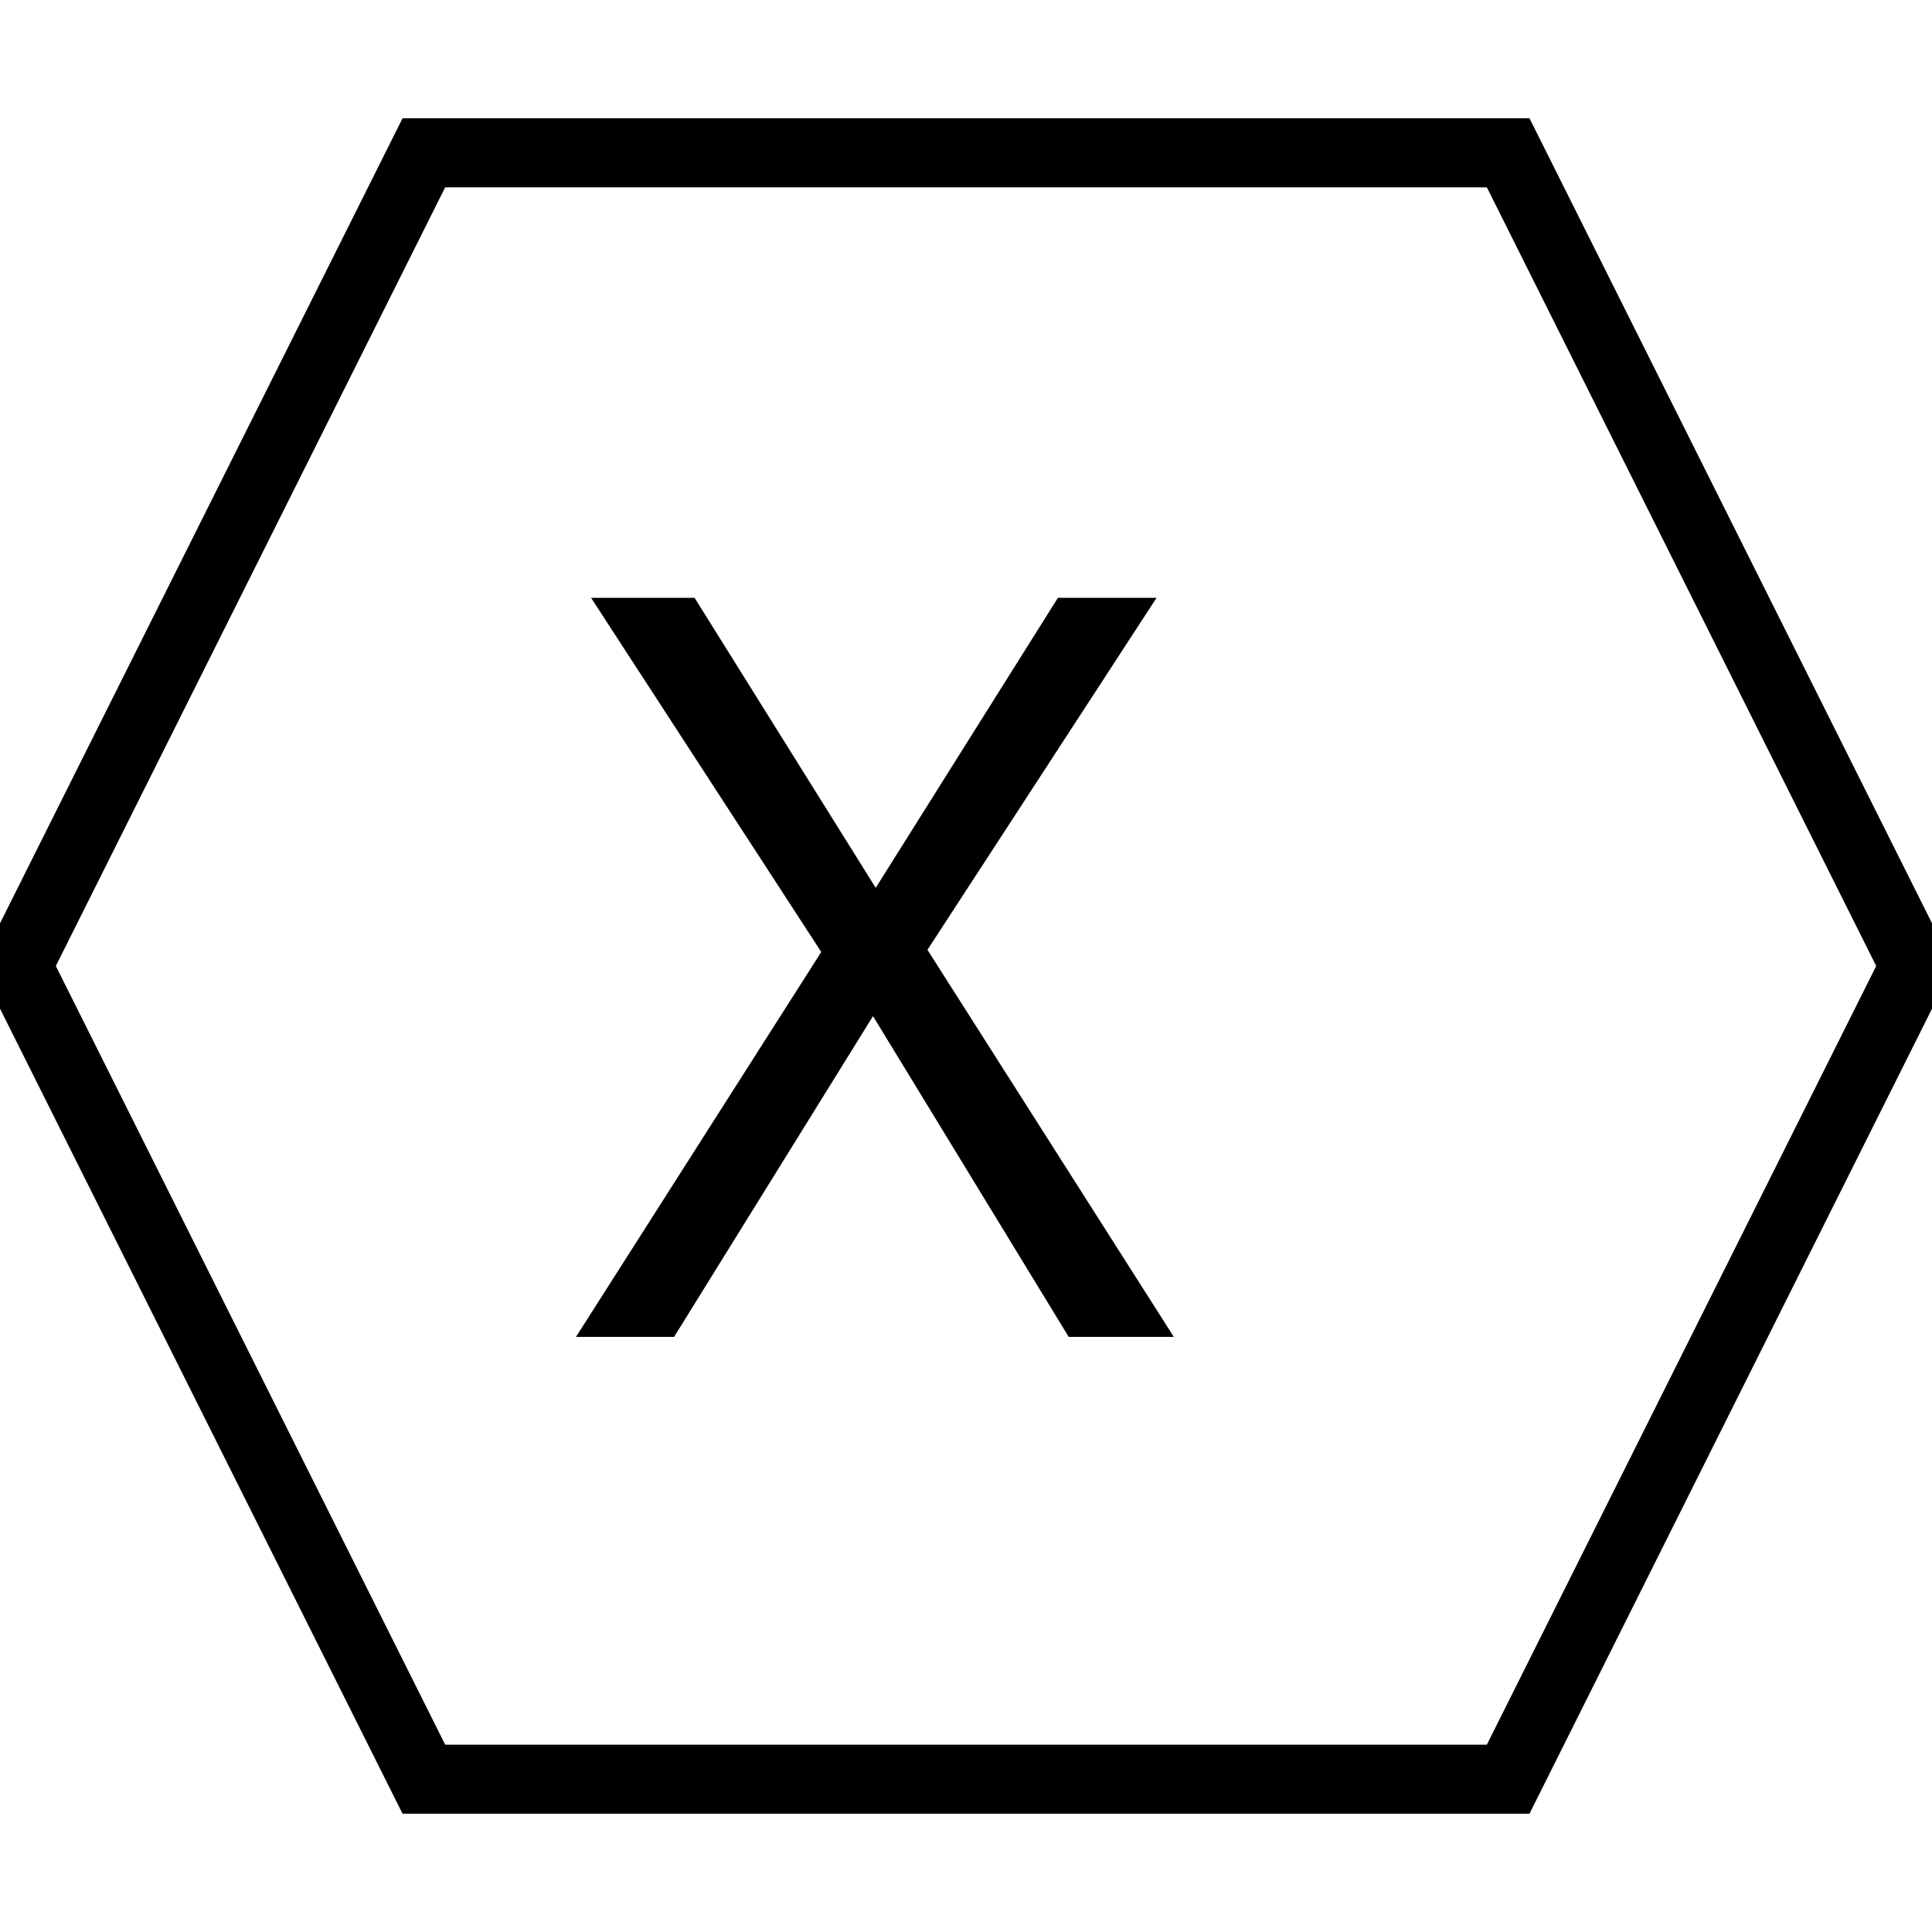
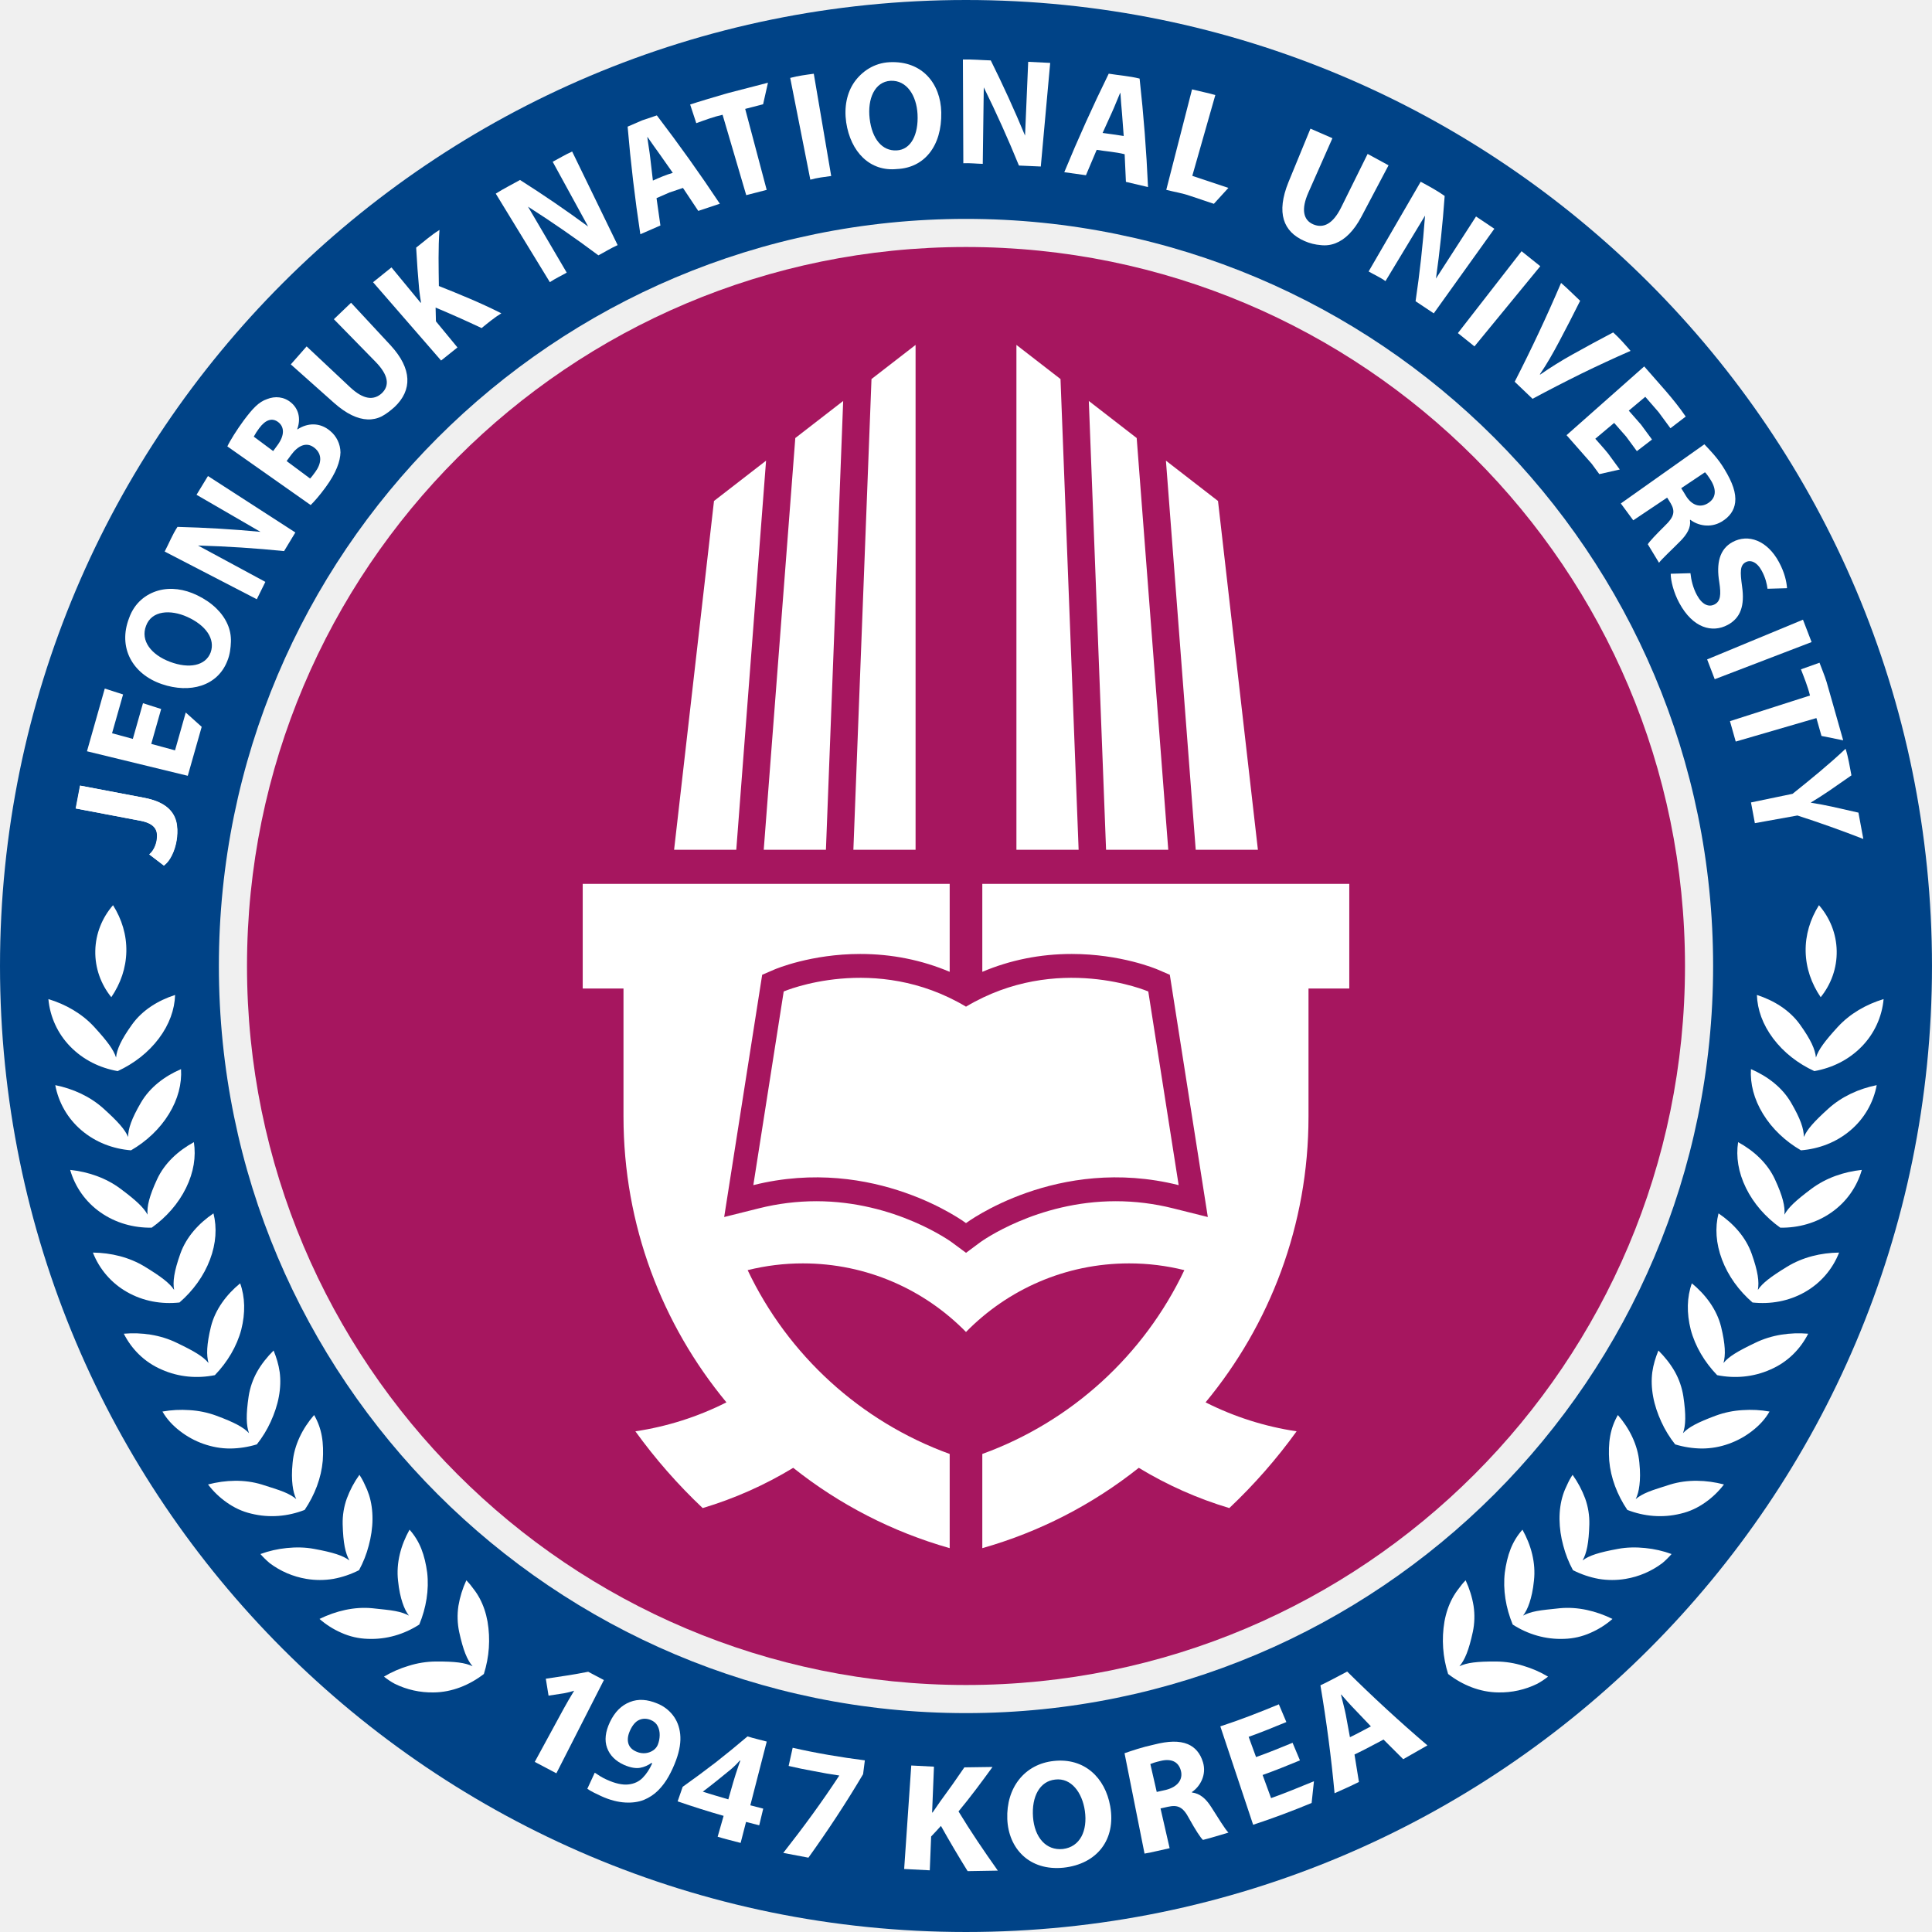
- <svg xmlns="http://www.w3.org/2000/svg" width="56" height="56">
-   <g>
-     <rect fill="#fff" id="canvas_background" height="58" width="58" y="-1" x="-1" />
-     <g display="none" overflow="visible" y="0" x="0" height="100%" width="100%" id="canvasGrid">
-       <rect fill="url(#gridpattern)" stroke-width="0" y="0" x="0" height="100%" width="100%" />
-     </g>
-   </g>
-   <g>
-     <path stroke="#000" id="svg_2" d="m0.5,28l11.786,-23.571l31.429,0l11.786,23.571l-11.786,23.571l-31.429,0l-11.786,-23.571z" stroke-width="2" fill="#fff" />
-     <text transform="matrix(1,0,0,1,0,0) " style="cursor: text;" font-style="normal" font-weight="normal" xml:space="preserve" text-anchor="start" font-family="'Montserrat Black'" font-size="30" id="svg_1" y="38.75" x="16.57" stroke-width="0" stroke="#000" fill="#000000">X</text>
+ <svg xmlns="http://www.w3.org/2000/svg" xml:space="preserve" width="337.667" height="337.668" viewBox="0 0 337.667 337.668">
+   <defs>
+     <clipPath id="a" clipPathUnits="userSpaceOnUse">
+       <path d="M0 283.465h276.466V0H0Z" />
+     </clipPath>
+   </defs>
+   <g clip-path="url(#a)" transform="matrix(1.33333 0 0 -1.33333 -15.477 357.81)">
+     <path d="M0 0c-54.087 0-97.934 43.846-97.934 97.934 0 54.087 43.847 97.933 97.934 97.933 54.087 0 97.934-43.846 97.934-97.933C97.934 43.846 54.087 0 0 0m0 224.559c-69.933 0-126.625-56.692-126.625-126.625C-126.625 28-69.933-28.692 0-28.692c69.933 0 126.625 56.692 126.625 126.626 0 69.933-56.692 126.625-126.625 126.625" style="fill:#004387;fill-opacity:1;fill-rule:nonzero;stroke:none" transform="translate(138.233 43.799)" />
+     <path d="M0 0c0-52.052-42.197-94.249-94.249-94.249-52.052 0-94.248 42.197-94.248 94.249 0 52.052 42.196 94.249 94.248 94.249C-42.197 94.249 0 52.052 0 0" style="fill:#a6165f;fill-opacity:1;fill-rule:nonzero;stroke:none" transform="translate(232.482 141.732)" />
+     <path d="M0 0c-1.44-2.007-1.994-3.264-2.099-4.329-.328 1.025-1.129 2.115-2.84 3.987-1.616 1.767-3.751 2.983-6.029 3.672a10.22 10.22 0 0 1 2.86-6.212C-6.399-4.64-4.211-5.699-1.887-6.11c2.141.984 4.029 2.451 5.4 4.28C4.889.003 5.575 1.949 5.642 3.872 3.417 3.154 1.357 1.89 0 0" style="fill:#fff;fill-opacity:1;fill-rule:nonzero;stroke:none" transform="translate(28.919 134.065)" />
+     <path d="M0 0c-.579-2.383-.603-3.739-.318-4.774-.674.839-1.849 1.544-4.152 2.644-2.15 1.052-4.583 1.398-6.953 1.202 1.022-2.014 2.687-3.727 4.971-4.707 2.255-.998 4.666-1.188 6.965-.727 1.646 1.707 2.878 3.77 3.462 5.964.55 2.182.505 4.263-.147 6.073C2.021 4.189.569 2.257 0 0" style="fill:#fff;fill-opacity:1;fill-rule:nonzero;stroke:none" transform="translate(39.259 94.462)" />
+     <path d="M0 0c-.364-2.433-.316-3.821.047-4.835-.732.782-1.912 1.409-4.298 2.296a12.16 12.16 0 0 1-3.518.725A14.344 14.344 0 0 1-11.299-2c.558-.979 1.345-1.827 2.267-2.537a10.94 10.94 0 0 1 3.102-1.7c1.153-.402 2.306-.613 3.493-.61 1.196.008 2.375.197 3.509.541.729.92 1.341 1.917 1.813 2.958.48 1.048.87 2.173 1.074 3.304.209 1.134.241 2.21.109 3.213-.14 1-.434 1.932-.799 2.829-.834-.827-1.585-1.764-2.156-2.773A9.641 9.641 0 0 1 0 0" style="fill:#fff;fill-opacity:1;fill-rule:nonzero;stroke:none" transform="translate(44.202 85.33)" />
+     <path d="M0 0c-.129-1.254-.102-2.193-.01-2.952.091-.761.254-1.339.489-1.821-.408.349-.928.654-1.657.951-.732.296-1.678.58-2.862.96-2.265.693-4.739.609-7.048.009a11.03 11.03 0 0 1 2.454-2.361c.939-.661 1.992-1.182 3.211-1.464 2.4-.594 4.813-.364 7 .487C2.903-4.228 3.758-1.987 3.952.268c.077 1.114.055 2.21-.126 3.22a8.45 8.45 0 0 1-1.01 2.761C1.295 4.483.21 2.344 0 0" style="fill:#fff;fill-opacity:1;fill-rule:nonzero;stroke:none" transform="translate(49.965 76.625)" />
+     <path d="M0 0c.064-2.456.352-3.814.886-4.749-.857.644-2.128 1.055-4.635 1.515-1.18.222-2.404.233-3.587.112a14.046 14.046 0 0 1-3.444-.787 11.11 11.11 0 0 1 1.208-1.188 10.986 10.986 0 0 1 4.811-2.067 10.646 10.646 0 0 1 3.544-.001c1.177.215 2.306.606 3.363 1.14a14.217 14.217 0 0 1 1.273 3.228c.303 1.124.484 2.291.491 3.44.009 1.152-.146 2.215-.45 3.179a9.254 9.254 0 0 1-.563 1.373 8.263 8.263 0 0 1-.701 1.279 13.156 13.156 0 0 1-1.65-3.103A9.362 9.362 0 0 1 0 0" style="fill:#fff;fill-opacity:1;fill-rule:nonzero;stroke:none" transform="translate(56.525 68.56)" />
+     <path d="M0 0c.125-1.254.342-2.165.583-2.893.241-.728.516-1.262.843-1.687-.47.261-1.04.455-1.813.601-.774.146-1.762.23-2.998.366-2.358.225-4.766-.353-6.909-1.404a11.041 11.041 0 0 1 2.879-1.821 9.072 9.072 0 0 1 3.442-.789c2.469-.103 4.785.605 6.758 1.876.905 2.19 1.295 4.558 1.035 6.807-.148 1.108-.392 2.173-.771 3.128a8.458 8.458 0 0 1-1.542 2.501C.37 4.65-.264 2.338 0 0" style="fill:#fff;fill-opacity:1;fill-rule:nonzero;stroke:none" transform="translate(63.784 61.16)" />
+     <path d="M0 0c.521-2.402 1.052-3.69 1.757-4.502-.967.465-2.288.639-4.835.624a12.165 12.165 0 0 1-3.547-.567A14.016 14.016 0 0 1-9.86-5.861c.445-.347.91-.67 1.412-.937a11.068 11.068 0 0 1 5.109-1.134c2.413.024 4.701.971 6.576 2.417.711 2.239.869 4.578.481 6.874-.206 1.135-.556 2.152-1.034 3.044-.239.446-.51.861-.811 1.243a9.38 9.38 0 0 1-.931 1.122A13.131 13.131 0 0 1-.099 3.41 9.614 9.614 0 0 1 0 0" style="fill:#fff;fill-opacity:1;fill-rule:nonzero;stroke:none" transform="translate(71.797 54.442)" />
+     <path d="M0 0c-.044-2.271.742-4.389 2.099-6.072C3.315-4.282 4.028-2.255 4.07-.077c.041 2.179-.595 4.231-1.746 6.066C.908 4.358.042 2.271 0 0" style="fill:#fff;fill-opacity:1;fill-rule:nonzero;stroke:none" transform="translate(24.099 143.715)" />
+     <path d="M0 0c-1.245-2.133-1.679-3.436-1.683-4.507-.423.99-1.323 2-3.202 3.702C-6.66.803-8.9 1.813-11.232 2.285A10.214 10.214 0 0 1-7.801-3.63c1.866-1.59 4.144-2.439 6.497-2.63C.734-5.08 2.477-3.442 3.669-1.492 4.867.463 5.367 2.465 5.253 4.385 3.105 3.461 1.174 2.01 0 0" style="fill:#fff;fill-opacity:1;fill-rule:nonzero;stroke:none" transform="translate(30.085 123.83)" />
+     <path d="M0 0c-1.04-2.24-1.349-3.579-1.253-4.645-.514.946-1.504 1.867-3.535 3.386-1.917 1.434-4.243 2.23-6.609 2.48a10.212 10.212 0 0 1 3.971-5.567c2.007-1.408 4.354-2.039 6.714-2.009 1.919 1.366 3.5 3.161 4.505 5.214C4.802.917 5.112 2.957 4.819 4.858 2.767 3.737.98 2.111 0 0" style="fill:#fff;fill-opacity:1;fill-rule:nonzero;stroke:none" transform="translate(32.203 113.784)" />
+     <path d="M0 0c-.826-2.328-1.009-3.689-.813-4.742-.601.894-1.673 1.719-3.837 3.041C-6.692-.453-9.082.122-11.461.15a10.215 10.215 0 0 1 4.474-5.171c2.13-1.214 4.526-1.623 6.873-1.373C1.668-4.854 3.075-2.92 3.883-.781c.812 2.143.93 4.203.461 6.069C2.406 3.979.778 2.193 0 0" style="fill:#fff;fill-opacity:1;fill-rule:nonzero;stroke:none" transform="translate(35.246 104.017)" />
+     <path d="M0 0c1.44-2.007 1.994-3.264 2.099-4.329.328 1.025 1.129 2.115 2.84 3.987C6.555 1.425 8.69 2.641 10.968 3.33a10.22 10.22 0 0 0-2.86-6.212C6.399-4.64 4.211-5.699 1.887-6.11c-2.141.984-4.029 2.451-5.399 4.28-1.377 1.833-2.063 3.779-2.13 5.702C-3.417 3.154-1.357 1.89 0 0" style="fill:#fff;fill-opacity:1;fill-rule:nonzero;stroke:none" transform="translate(247.548 134.065)" />
+     <path d="M0 0c.579-2.383.603-3.739.318-4.774.674.839 1.849 1.544 4.152 2.644C6.62-1.078 9.053-.732 11.423-.928c-1.022-2.014-2.687-3.727-4.972-4.707-2.254-.998-4.665-1.188-6.964-.727-1.646 1.707-2.878 3.77-3.462 5.964-.55 2.182-.505 4.263.147 6.073C-2.021 4.189-.569 2.257 0 0" style="fill:#fff;fill-opacity:1;fill-rule:nonzero;stroke:none" transform="translate(237.208 94.462)" />
+     <path d="M0 0c.364-2.433.317-3.821-.046-4.835.731.782 1.911 1.409 4.297 2.296a12.16 12.16 0 0 0 3.518.725c1.184.084 2.364.021 3.53-.186-.558-.979-1.345-1.827-2.267-2.537a10.94 10.94 0 0 0-3.102-1.7 10.423 10.423 0 0 0-3.492-.61 12.369 12.369 0 0 0-3.51.541 14.263 14.263 0 0 0-1.813 2.958c-.48 1.048-.87 2.173-1.074 3.304-.209 1.134-.241 2.21-.109 3.213.14 1 .434 1.932.8 2.829.833-.827 1.584-1.764 2.155-2.773A9.641 9.641 0 0 0 0 0" style="fill:#fff;fill-opacity:1;fill-rule:nonzero;stroke:none" transform="translate(232.264 85.33)" />
+     <path d="M0 0c.129-1.254.102-2.193.01-2.952-.091-.761-.254-1.339-.489-1.821.408.349.928.654 1.657.951.732.296 1.679.58 2.862.96 2.265.693 4.739.609 7.048.009a11.03 11.03 0 0 0-2.454-2.361c-.939-.661-1.992-1.182-3.211-1.464-2.4-.594-4.813-.364-7 .487C-2.903-4.228-3.758-1.987-3.952.268c-.077 1.114-.055 2.21.126 3.22a8.45 8.45 0 0 0 1.01 2.761C-1.295 4.483-.21 2.344 0 0" style="fill:#fff;fill-opacity:1;fill-rule:nonzero;stroke:none" transform="translate(226.5 76.625)" />
+     <path d="M0 0c-.064-2.456-.352-3.814-.887-4.749.857.644 2.129 1.055 4.636 1.515 1.18.222 2.404.233 3.587.112a14.046 14.046 0 0 0 3.444-.787 11.11 11.11 0 0 0-1.208-1.188 10.986 10.986 0 0 0-4.811-2.067 10.646 10.646 0 0 0-3.544-.001 12.403 12.403 0 0 0-3.363 1.14 14.217 14.217 0 0 0-1.273 3.228A13.627 13.627 0 0 0-3.91.643c-.009 1.152.146 2.215.45 3.179.151.483.345.936.562 1.373.2.453.434.879.702 1.279a13.156 13.156 0 0 0 1.65-3.103A9.362 9.362 0 0 0 0 0" style="fill:#fff;fill-opacity:1;fill-rule:nonzero;stroke:none" transform="translate(219.942 68.56)" />
+     <path d="M0 0c-.125-1.254-.343-2.165-.583-2.893-.241-.728-.516-1.262-.843-1.687.47.261 1.04.455 1.813.601.774.146 1.762.23 2.998.366 2.358.225 4.765-.353 6.908-1.404a11.036 11.036 0 0 0-2.878-1.821 9.072 9.072 0 0 0-3.442-.789c-2.469-.103-4.786.605-6.758 1.876-.906 2.19-1.296 4.558-1.035 6.807.148 1.108.392 2.173.77 3.128a8.481 8.481 0 0 0 1.543 2.501C-.371 4.65.264 2.338 0 0" style="fill:#fff;fill-opacity:1;fill-rule:nonzero;stroke:none" transform="translate(212.682 61.16)" />
+     <path d="M0 0c-.521-2.402-1.052-3.69-1.757-4.502.967.465 2.288.639 4.835.624a12.177 12.177 0 0 0 3.548-.567A14.028 14.028 0 0 0 9.86-5.861a9.769 9.769 0 0 0-1.412-.937 11.068 11.068 0 0 0-5.109-1.134c-2.413.024-4.701.971-6.576 2.417a14.591 14.591 0 0 0-.481 6.874c.206 1.135.556 2.152 1.034 3.044.239.446.51.861.811 1.243.288.398.592.781.931 1.122.49-1.07.854-2.201 1.041-3.358A9.614 9.614 0 0 0 0 0" style="fill:#fff;fill-opacity:1;fill-rule:nonzero;stroke:none" transform="translate(204.669 54.442)" />
+     <path d="M0 0c.044-2.271-.742-4.389-2.099-6.072-1.216 1.79-1.929 3.817-1.971 5.995-.041 2.179.595 4.231 1.746 6.066C-.908 4.358-.042 2.271 0 0" style="fill:#fff;fill-opacity:1;fill-rule:nonzero;stroke:none" transform="translate(252.367 143.715)" />
+     <path d="M0 0c1.245-2.133 1.679-3.436 1.683-4.507.423.99 1.323 2 3.202 3.702C6.659.803 8.9 1.813 11.232 2.285A10.214 10.214 0 0 0 7.801-3.63C5.935-5.22 3.657-6.069 1.304-6.26-.734-5.08-2.477-3.442-3.669-1.492-4.867.463-5.367 2.465-5.254 4.385-3.105 3.461-1.174 2.01 0 0" style="fill:#fff;fill-opacity:1;fill-rule:nonzero;stroke:none" transform="translate(246.38 123.83)" />
+     <path d="M0 0c1.04-2.24 1.349-3.579 1.253-4.645.514.946 1.504 1.867 3.535 3.386C6.705.175 9.031.971 11.397 1.221a10.212 10.212 0 0 0-3.971-5.567C5.419-5.754 3.072-6.385.712-6.355c-1.919 1.366-3.5 3.161-4.505 5.214C-4.802.917-5.112 2.957-4.819 4.858-2.767 3.737-.98 2.111 0 0" style="fill:#fff;fill-opacity:1;fill-rule:nonzero;stroke:none" transform="translate(244.263 113.784)" />
+     <path d="M0 0c.826-2.328 1.008-3.689.813-4.742.601.894 1.673 1.719 3.837 3.041C6.692-.453 9.082.122 11.461.15a10.215 10.215 0 0 0-4.474-5.171C4.857-6.235 2.461-6.644.114-6.394-1.669-4.854-3.075-2.92-3.883-.781c-.812 2.143-.93 4.203-.461 6.069C-2.406 3.979-.778 2.193 0 0" style="fill:#fff;fill-opacity:1;fill-rule:nonzero;stroke:none" transform="translate(241.22 104.017)" />
+     <path d="m0 0-2.058 1.087C-3.892.715-5.718.459-7.614.174l.359-2.218 2.02.309c.232.045.488.098.771.171.284.074.472.131.566.168l-.735-1.231-.638-1.13-3.792-6.971 2.834-1.496z" style="fill:#fff;fill-opacity:1;fill-rule:nonzero;stroke:none" transform="translate(90.768 48.133)" />
+     <path d="M0 0c.185-.359.275-.759.266-1.198A3.516 3.516 0 0 0 .02-2.447a1.616 1.616 0 0 0-.586-.725 2.199 2.199 0 0 0-.987-.376 2.284 2.284 0 0 0-1.183.171c-.606.24-.971.624-1.108 1.105-.136.482-.068 1.026.201 1.636.331.749.742 1.229 1.226 1.441.483.21.978.2 1.501-.006C-.49.625-.186.36 0 0m2.952-1.05c-.107.995-.436 1.799-.965 2.48A4.866 4.866 0 0 1-.068 2.964c-1.291.535-2.459.626-3.572.187-1.112-.439-1.984-1.292-2.622-2.638-.59-1.246-.73-2.389-.368-3.371.358-.988 1.112-1.739 2.241-2.243.85-.363 1.558-.475 2.105-.369a3.626 3.626 0 0 1 1.46.629l.112-.046c-.348-.771-.766-1.407-1.259-1.904-.493-.497-1.118-.786-1.877-.864-.762-.084-1.716.119-2.841.635-.28.124-.551.267-.814.426-.263.161-.511.32-.743.48l-.975-2.11c.223-.156.513-.325.867-.505l.94-.451c1.146-.527 2.204-.787 3.136-.841.931-.054 1.754.056 2.474.344a5.688 5.688 0 0 1 1.879 1.25c.53.535.984 1.146 1.366 1.831a14.9 14.9 0 0 1 .974 2.128c.472 1.288.645 2.428.537 3.418" style="fill:#fff;fill-opacity:1;fill-rule:nonzero;stroke:none" transform="translate(97.816 42.103)" />
+     <path d="M0 0c1.226.921 2.442 1.911 3.62 2.877.235.197.452.393.65.589.198.194.388.399.571.613l.074-.022-.244-.68-.372-1.122-.315-1.029-.639-2.236C2.231-.671 1.106-.367 0 0m7.92-2.224-1.692.436L8.38 6.567c-.839.229-1.689.415-2.519.676a134.816 134.816 0 0 0-4.146-3.389A144 144 0 0 0-2.639.635L-3.3-1.271c1.994-.683 4-1.326 6.027-1.9l-.782-2.735c.994-.309 2.008-.544 3.013-.813l.709 2.754 1.727-.444z" style="fill:#fff;fill-opacity:1;fill-rule:nonzero;stroke:none" transform="translate(103.734 33.502)" />
+     <path d="M0 0c2.574 3.59 4.96 7.211 7.167 10.944l.231 1.811c-3.177.405-6.339.94-9.462 1.65l-.528-2.382a62.013 62.013 0 0 1 3.31-.68 60.464 60.464 0 0 1 3.33-.575C1.767 7.288-.672 3.962-3.296.624Z" style="fill:#fff;fill-opacity:1;fill-rule:nonzero;stroke:none" transform="translate(117.577 24.85)" />
+     <path d="m0 0-3.691-.052a143.806 143.806 0 0 0-3.161-4.465l-1.006-1.454-.062.003.243 6.007-2.976.153-.93-13.566 3.357-.174.179 4.435c.433.455.861.911 1.285 1.386a151.044 151.044 0 0 1 3.497-5.927l3.959.067C-1.136-11-2.854-8.479-4.458-5.829-2.893-3.947-1.407-1.936 0 0" style="fill:#fff;fill-opacity:1;fill-rule:nonzero;stroke:none" transform="translate(141.711 36.74)" />
+     <path d="M0 0c2.248.271 3.256 2.377 2.881 5.003-.344 2.405-1.795 4.354-3.88 4.101-2.051-.21-3.108-2.26-2.916-4.904C-3.724 1.554-2.229-.231 0 0m-1.183 11.541c4.011.435 6.723-2.196 7.387-5.923.781-4.363-1.712-7.589-6.12-8.067-4.48-.452-7.225 2.52-7.371 6.384-.153 4.076 2.249 7.2 6.104 7.606" style="fill:#fff;fill-opacity:1;fill-rule:nonzero;stroke:none" transform="translate(150.933 25.986)" />
+     <path d="M0 0c1.651.587 3.275 1.247 4.894 1.916l-.968 2.306C2.342 3.568.755 2.923-.859 2.349l-.971 2.652c1.669.591 3.306 1.267 4.943 1.939L2.13 9.263C-.396 8.22-2.942 7.218-5.543 6.375l4.301-12.9c2.592.849 5.148 1.812 7.667 2.855L6.73-.821c-1.863-.763-3.723-1.537-5.621-2.211Z" style="fill:#fff;fill-opacity:1;fill-rule:nonzero;stroke:none" transform="translate(177.114 35.688)" />
+     <path d="M0 0c1.538.393 2.249 1.375 1.94 2.524-.324 1.208-1.303 1.6-2.668 1.265-.725-.169-1.124-.315-1.332-.406l.838-3.657L0 0m3.401-.349C4.46-.476 5.23-1.165 5.933-2.271c.861-1.345 1.813-2.914 2.243-3.334-1.113-.319-2.214-.683-3.34-.958-.337.309-.97 1.291-1.813 2.803C2.219-2.213 1.515-1.937.229-2.223l-.955-.214L.468-7.648c-1.097-.234-2.183-.517-3.289-.709L-5.443 4.801c.924.32 2.292.791 3.85 1.127 1.907.488 3.319.525 4.443.061.938-.395 1.635-1.178 1.991-2.377C5.338 1.959 4.46.428 3.385-.291Z" style="fill:#fff;fill-opacity:1;fill-rule:nonzero;stroke:none" transform="translate(164.458 33.74)" />
+     <path d="m0 0-.005.01zm-2.749-1.413c.935.437 1.834.946 2.75 1.42l.022-.025-2.091 2.194c-.594.599-1.274 1.381-1.822 2.004l-.036-.019c.191-.812.479-1.823.634-2.631Zm6.983-2.885L1.655-1.721C.39-2.382-.859-3.075-2.151-3.681l.581-3.599c-1.049-.527-2.122-1.002-3.194-1.479-.44 4.75-1.064 9.477-1.854 14.145 1.192.557 2.34 1.199 3.506 1.806A193.838 193.838 0 0 1 7.409-2.487z" style="fill:#fff;fill-opacity:1;fill-rule:nonzero;stroke:none" transform="translate(191.31 42.055)" />
+     <path d="M0 0c-.184-.481-.461-.881-.784-1.148l1.887-1.441.018-.014.012-.009s.057.05.142.131c.235.195.462.469.67.808l.006.009c.31.508.575 1.152.744 1.882.147.636.206 1.284.187 1.871l-.003.083a6.633 6.633 0 0 1-.054.564c-.01.07-.022.14-.035.207-.011.054-.021.107-.034.159a3.373 3.373 0 0 1-.086.302C2.204 4.818.938 5.817-1.463 6.273l-8.392 1.595-.568-2.995 8.352-1.586C-.228 2.959.307 2.185.229 1.123A3.187 3.187 0 0 0 .175.61 3.6 3.6 0 0 0 .001.002" style="fill:#fff;fill-opacity:1;fill-rule:nonzero;stroke:none" transform="translate(31.982 157.506)" />
+     <path d="M0 0c-.184-.481-.46-.881-.784-1.148l1.887-1.441.018-.015.001.001.011-.009s.058.05.142.131c.235.194.462.469.67.808l.006.009c.31.508.575 1.152.744 1.882.147.636.206 1.284.187 1.871l-.003.083a5.39 5.39 0 0 1-.089.771c-.011.054-.021.107-.033.159a3.37 3.37 0 0 1-.087.302C2.204 4.818.938 5.818-1.463 6.273l-8.392 1.595-.569-2.994 8.353-1.588C-.228 2.959.307 2.185.229 1.123A3.187 3.187 0 0 0 .175.61 3.639 3.639 0 0 0 .001.001" style="fill:#fff;fill-opacity:1;fill-rule:nonzero;stroke:none" transform="translate(31.945 157.51)" />
+     <path d="m0 0 1.298 4.574-2.383.76L-2.414.656l-2.725.74 1.446 5.085-2.401.772-2.333-8.22L4.786-4.181l1.825 6.418-2.09 1.876L3.115-.846z" style="fill:#fff;fill-opacity:1;fill-rule:nonzero;stroke:none" transform="translate(31.435 170.846)" />
+     <path d="M0 0c.637 1.791-.652 3.571-3.054 4.659-2.227 1.01-4.688.837-5.413-1.167-.751-1.948.664-3.782 3.136-4.715C-2.84-2.162-.673-1.757 0 0m-10.692 4.504c.711 2.015 2.217 3.152 3.823 3.609 1.617.457 3.41.205 5.099-.611C.237 6.531 1.568 5.18 2.214 3.701a5.228 5.228 0 0 0 .443-2.304c-.03-.788-.12-1.641-.454-2.469C.92-4.425-2.726-5.4-6.391-4.15c-3.859 1.312-5.79 4.798-4.301 8.654" style="fill:#fff;fill-opacity:1;fill-rule:nonzero;stroke:none" transform="translate(39.219 182.83)" />
+     <path d="M0 0c.755 1.031 1.01 2.27-.108 3.165-1.071.857-2.191.25-3.057-.93l-.591-.806L-.681-.858c.199.2.396.469.681.858m-5.521 2.741.58.79c.926 1.262.903 2.354.113 2.982-.805.64-1.699.346-2.524-.777a8.362 8.362 0 0 1-.711-1.105Zm3.186 2.841c1.317.868 2.941.938 4.28-.195a3.71 3.71 0 0 0 1.357-2.823c-.031-1.141-.531-2.643-1.97-4.601C.527-3.135-.157-3.895-.605-4.336l-10.922 7.688c.351.753 1.237 2.167 2.162 3.425 1.149 1.527 1.935 2.402 3.056 2.78 1.025.406 2.191.327 3.135-.463.929-.777 1.335-2.019.807-3.487z" style="fill:#fff;fill-opacity:1;fill-rule:nonzero;stroke:none" transform="translate(52.936 206.491)" />
+     <path d="M0 0c1.676-1.72 1.876-3.093.805-4.115-1.073-.969-2.418-.827-4.144.786l-5.706 5.358-2.074-2.358 5.665-5.045c1.621-1.441 3.096-2.123 4.407-2.169a3.785 3.785 0 0 1 1.849.403c.565.301 1.121.724 1.696 1.241 2.298 2.188 2.309 4.97-.529 8.061L-3.22 7.75l-2.254-2.156Z" style="fill:#fff;fill-opacity:1;fill-rule:nonzero;stroke:none" transform="translate(60.846 220.922)" />
+     <path d="M0 0c-1.092-.673-2.046-1.533-3.057-2.317.1-1.849.232-3.674.394-5.475.074-.561.135-1.133.241-1.721l-.046-.037-3.824 4.639-2.415-1.942L.212-17.118l2.145 1.715-2.823 3.425-.042 1.802a148.94 148.94 0 0 0 6.029-2.689c.838.68 1.666 1.373 2.588 1.937C5.373-9.548 2.728-8.471-.08-7.35-.109-4.95-.179-2.367 0 0" style="fill:#fff;fill-opacity:1;fill-rule:nonzero;stroke:none" transform="translate(69.216 238.217)" />
+     <path d="M0 0c.895.249 1.817.361 2.736.482L.454 13.888c-1.037-.142-2.077-.275-3.091-.548Z" style="fill:#fff;fill-opacity:1;fill-rule:nonzero;stroke:none" transform="translate(117.827 244.805)" />
+     <path d="M0 0c1.899.084 2.883 2.109 2.743 4.748-.128 2.437-1.411 4.479-3.535 4.377-2.083-.12-3.046-2.369-2.741-4.958C-3.219 1.486-1.879-.098 0 0m-.917 11.562c4.286.207 6.692-2.819 6.772-6.569C5.95.535 3.601-2.286.061-2.44c-3.57-.371-6.093 2.257-6.67 6.117-.288 2.018.088 3.869 1.075 5.289.986 1.38 2.571 2.497 4.617 2.596" style="fill:#fff;fill-opacity:1;fill-rule:nonzero;stroke:none" transform="translate(129.137 248.643)" />
+     <path d="M0 0c-1.009.278-2.036.493-3.053.741l-3.379-13.172c1.049-.274 2.131-.429 3.153-.797l3.087-1.032 1.905 2.087-4.733 1.579z" style="fill:#fff;fill-opacity:1;fill-rule:nonzero;stroke:none" transform="translate(170.917 255.902)" />
+     <path d="M0 0c-1.06-2.129-2.299-2.793-3.662-2.216-1.322.574-1.59 1.991-.648 4.134l3.167 7.157-2.88 1.254-2.884-7.016C-8.534-.708-7.599-3.19-4.79-4.409a6.468 6.468 0 0 1 2.126-.529 3.978 3.978 0 0 1 1.932.246c1.244.485 2.403 1.617 3.384 3.471l3.56 6.744-2.741 1.492z" style="fill:#fff;fill-opacity:1;fill-rule:nonzero;stroke:none" transform="translate(187.409 241.166)" />
+     <path d="m0 0 2.172-1.742 8.627 10.511-2.452 1.966Z" style="fill:#fff;fill-opacity:1;fill-rule:nonzero;stroke:none" transform="translate(202.712 224.694)" />
+     <path d="M0 0a49.996 49.996 0 0 1-4.204-2.623l-.041.039c.964 1.423 1.75 2.82 2.536 4.302A230.292 230.292 0 0 1 1.033 7.05c-.834.779-1.633 1.599-2.5 2.343A203.75 203.75 0 0 0-7.546-3.56l2.34-2.236a205.22 205.22 0 0 0 6.391 3.294A173.15 173.15 0 0 0 7.642.488c-.728.837-1.454 1.675-2.279 2.417A223.121 223.121 0 0 1 0 0" style="fill:#fff;fill-opacity:1;fill-rule:nonzero;stroke:none" transform="translate(217.704 221.878)" />
+     <path d="m0 0 1.569-1.787 1.408-1.916L4.96-2.178 3.519-.22 1.916 1.608l2.163 1.815 1.732-1.994L7.377-.7 9.38.832C7.775 3.191 5.797 5.25 3.94 7.406L-6.241-1.607l2.205-2.508 1.104-1.253.988-1.346 2.681.607-1.523 2.081c-.534.673-1.127 1.299-1.687 1.95z" style="fill:#fff;fill-opacity:1;fill-rule:nonzero;stroke:none" transform="translate(223.196 212.922)" />
+     <path d="M0 0c.766-1.262 1.871-1.606 2.883-.977 1.062.66 1.153 1.716.435 2.934-.391.635-.649.97-.816 1.126L-.615.995C-.396.672-.206.331 0 0m.534-3.175C.679-4.15.159-5.046-.749-5.959-1.86-7.085-3.192-8.312-3.524-8.778l-1.47 2.424c.223.374 1.014 1.209 2.236 2.424 1.259 1.192 1.36 1.919.763 2.944-.156.248-.296.506-.464.746l-4.442-2.975-1.629 2.211L2.42 6.75c.696-.737 1.775-1.816 2.625-3.248C6.115 1.746 6.606.352 6.456-.879 6.327-1.91 5.739-2.77 4.661-3.404c-1.498-.877-3.137-.468-4.076.26Z" style="fill:#fff;fill-opacity:1;fill-rule:nonzero;stroke:none" transform="translate(232.6 203.368)" />
+     <path d="m0 0 .996-2.596 12.697 4.869-1.13 2.933z" style="fill:#fff;fill-opacity:1;fill-rule:nonzero;stroke:none" transform="translate(235.383 181.921)" />
+     <path d="M0 0c.435-1.131.894-2.254 1.185-3.434L-9.306-6.795l.756-2.676 10.577 3.08.665-2.342 2.845-.574-1.452 5.119-.732 2.558c-.258.848-.616 1.662-.92 2.495Z" style="fill:#fff;fill-opacity:1;fill-rule:nonzero;stroke:none" transform="translate(247.681 180.622)" />
+     <path d="M0 0c1.136.407 2.266.838 3.447 1.101l3.1-10.536 2.682.69L6.411 1.871l2.348.607.638 2.823-5.131-1.328-.597-.17C2.819 3.565.032 2.729-.804 2.445Z" style="fill:#fff;fill-opacity:1;fill-rule:nonzero;stroke:none" transform="translate(102.878 252.213)" />
+     <path d="m0 0-3.471.784a41.897 41.897 0 0 1-2.745.51l-.007.038c.812.494 1.473.905 2.365 1.512l2.941 2.041c-.231 1.168-.402 2.35-.769 3.486-2.144-2.03-4.606-4.032-6.945-5.904l-5.453-1.132.508-2.716 5.58 1.005A156.33 156.33 0 0 0 .641-3.453z" style="fill:#fff;fill-opacity:1;fill-rule:nonzero;stroke:none" transform="translate(255.216 161.837)" />
+     <path d="m0 0-.004.01zm-2.607-1.008C-1.757-.62-.896-.259.002.007L.02-.021l-1.75 2.489c-.508.675-1.101 1.56-1.573 2.223l-.037-.016c.105-.833.295-1.871.384-2.691Zm5.948-3.977L1.335-1.974l-1.763-.591-1.703-.745.509-3.585-2.631-1.148A214.973 214.973 0 0 0-5.92 6.061l1.884.817 1.946.657a212.813 212.813 0 0 0 8.259-11.58Z" style="fill:#fff;fill-opacity:1;fill-rule:nonzero;stroke:none" transform="translate(99.798 245.696)" />
+     <path d="m0 0 .002.011Zm-2.763.404C-1.841.269-.913.161.005.005v-.033L-.219 2.96c-.09.827-.149 1.853-.21 2.676l-.04.006c-.339-.767-.709-1.753-1.054-2.5ZM.292-6.008.126-2.385c-1.201.301-2.445.375-3.666.575l-1.408-3.329-2.839.397A215.132 215.132 0 0 0-1.961 8.173c1.348-.221 2.72-.311 4.047-.643.529-4.773.896-9.516 1.103-14.22Z" style="fill:#fff;fill-opacity:1;fill-rule:nonzero;stroke:none" transform="translate(158.904 250.527)" />
+     <path d="m0 0-7.09 11.604c1.024.656 2.122 1.191 3.18 1.791a155.38 155.38 0 0 0 8.93-6.106L.371 15.782c.853.443 1.673.953 2.553 1.34L8.886 4.856c-.87-.387-1.679-.898-2.522-1.34a153.72 153.72 0 0 1-9.229 6.382l5.077-8.65C1.477.827.703.473 0 0" style="fill:#fff;fill-opacity:1;fill-rule:nonzero;stroke:none" transform="translate(83.684 231.372)" />
+     <path d="m0 0-12.077 6.251c.567 1.074 1.01 2.216 1.68 3.233C-6.702 9.39-3.074 9.172.48 8.835l-8.381 4.857 1.499 2.46 11.455-7.4-1.477-2.441c-3.681.375-7.444.62-11.28.732l8.826-4.768Z" style="fill:#fff;fill-opacity:1;fill-rule:nonzero;stroke:none" transform="translate(45.27 189.808)" />
+     <path d="m0 0-.055 13.598c1.217.033 2.435-.083 3.653-.118a159.228 159.228 0 0 0 4.493-9.858l.412 9.674 2.884-.142L10.155-.428 7.29-.301A156.362 156.362 0 0 1 2.681 9.948L2.548-.081C1.699-.06.849.043 0 0" style="fill:#fff;fill-opacity:1;fill-rule:nonzero;stroke:none" transform="translate(137.883 246.959)" />
+     <path d="m0 0 6.825 11.762c1.072-.582 2.149-1.156 3.144-1.865A158.236 158.236 0 0 0 8.827-.928l5.253 8.137 2.4-1.61L8.54-5.489 6.155-3.902c.541 3.657.957 7.401 1.242 11.223L2.21-1.264C1.521-.764.733-.427 0 0" style="fill:#fff;fill-opacity:1;fill-rule:nonzero;stroke:none" transform="translate(191.01 232.773)" />
+     <path d="M0 0c-.254 1.877-.284 2.74.48 3.152.622.336 1.466.051 2.104-1.133.494-.915.679-1.74.753-2.352l2.498.071.062.014c-.068.891-.324 2.049-1.06 3.413C3.298 6.017.803 6.895-1.242 5.792-2.986 4.851-3.382 2.947-2.99.564c.269-1.732.152-2.537-.596-2.94-.781-.422-1.655-.037-2.333 1.22-.513.95-.756 1.997-.844 2.864l-2.549-.073-.038-.009c-.005-.884.375-2.439 1.121-3.82 1.791-3.32 4.34-3.959 6.349-2.875C-.19-4.158.37-2.558 0 0" style="fill:#fff;fill-opacity:1;fill-rule:nonzero;stroke:none" transform="translate(239.96 191.515)" />
+     <path d="M0 0v66.178l-5.779-4.474L-8.153 0Z" style="fill:#fff;fill-opacity:1;fill-rule:nonzero;stroke:none" transform="translate(131.624 156.968)" />
+     <path d="m0 0-4.138-53.972h8.153L6.276 4.859Z" style="fill:#fff;fill-opacity:1;fill-rule:nonzero;stroke:none" transform="translate(115.858 210.94)" />
+     <path d="m0 0-5.23-45.721h8.151L6.826 5.285Z" style="fill:#fff;fill-opacity:1;fill-rule:nonzero;stroke:none" transform="translate(105.2 202.689)" />
+     <path d="m0 0-5.779 4.474v-66.178h8.153Z" style="fill:#fff;fill-opacity:1;fill-rule:nonzero;stroke:none" transform="translate(150.622 218.672)" />
+     <path d="m0 0-6.275 4.859 2.261-58.831h8.153z" style="fill:#fff;fill-opacity:1;fill-rule:nonzero;stroke:none" transform="translate(160.608 210.94)" />
+     <path d="m0 0-6.826 5.285 3.905-51.006H5.23Z" style="fill:#fff;fill-opacity:1;fill-rule:nonzero;stroke:none" transform="translate(171.267 202.689)" />
+     <path d="M0 0h-42.759v-11.526c3.671 1.547 7.595 2.34 11.722 2.34 6.439 0 11.076-1.961 11.27-2.045l1.587-.682.268-1.706 3.982-25.385.732-4.664-4.581 1.145c-2.46.615-4.979.927-7.487.927-10.371 0-17.69-5.325-17.754-5.373l-1.872-1.392-1.873 1.386c-.073.054-7.391 5.379-17.762 5.379a30.91 30.91 0 0 1-7.488-.927l-4.58-1.145.732 4.664 3.982 25.385.268 1.706 1.586.682c.194.084 4.83 2.045 11.27 2.045 4.127 0 8.052-.793 11.722-2.34V0h-48.103v-13.714h5.345v-16.79c0-14.239 5.071-27.286 13.493-37.458a39.309 39.309 0 0 0-11.935-3.796 70.957 70.957 0 0 1 8.823-10.063 51.057 51.057 0 0 1 11.868 5.277 58.622 58.622 0 0 1 20.509-10.53v12.347c-11.678 4.236-21.203 12.961-26.483 24.095a29.9 29.9 0 0 0 7.242.886c8.377 0 15.946-3.445 21.379-8.992 5.433 5.547 13.002 8.992 21.38 8.992 2.498 0 4.923-.308 7.242-.886-5.28-11.134-14.805-19.859-26.484-24.095v-12.347a58.627 58.627 0 0 1 20.51 10.53 51.057 51.057 0 0 1 11.868-5.277 70.95 70.95 0 0 1 8.822 10.063 39.303 39.303 0 0 0-11.934 3.796C-5.071-57.79 0-44.743 0-30.504v16.79h5.345V0Z" style="fill:#fff;fill-opacity:1;fill-rule:nonzero;stroke:none" transform="translate(183.13 152.496)" />
+     <path d="M0 0s-11.947 5.137-23.894-1.991C-35.842 5.137-47.789 0-47.789 0l-3.982-25.385c15.929 3.983 27.877-4.978 27.877-4.978s11.947 8.961 27.876 4.978z" style="fill:#fff;fill-opacity:1;fill-rule:nonzero;stroke:none" transform="translate(162.127 138.393)" />
  </g>
</svg>
